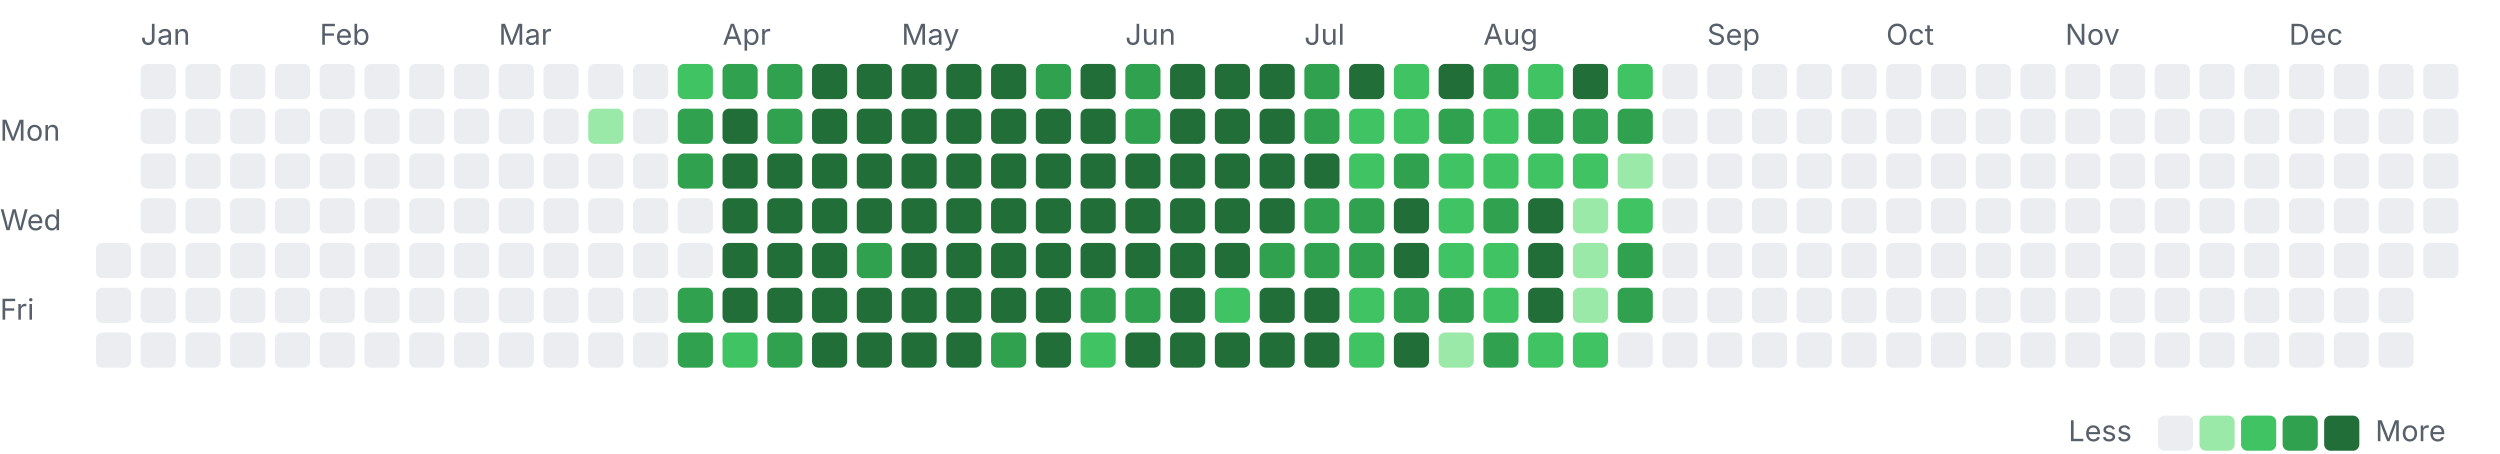
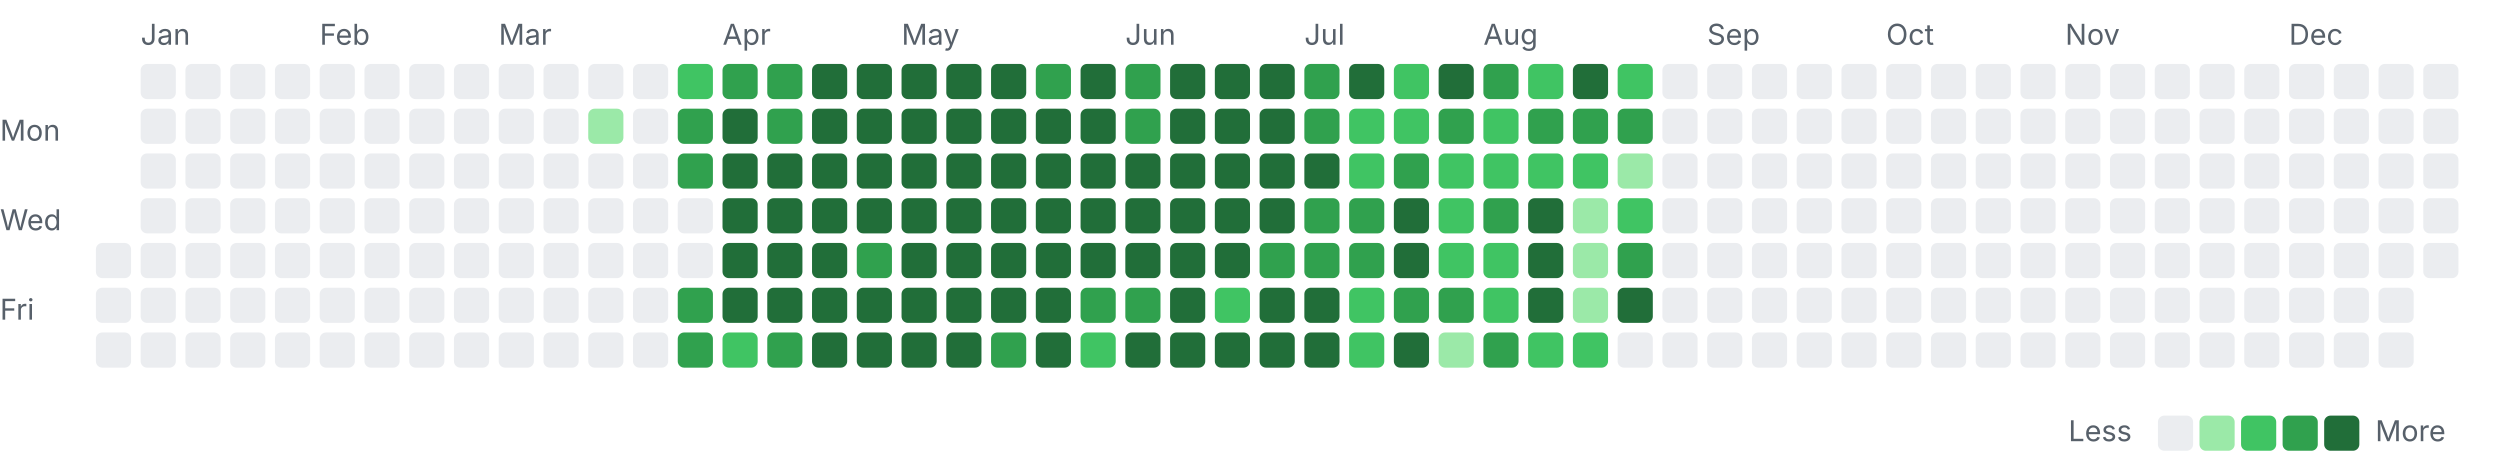
<svg xmlns="http://www.w3.org/2000/svg" width="782" height="142" viewBox="0 0 782 142">
  <style>.l0{fill:#ebedf0}.l1{fill:#9be9a8}.l2{fill:#40c463}.l3{fill:#30a14e}.l4{fill:#216e39} .lbl{fill:#57606a;font:9px -apple-system,Segoe UI,sans-serif}@media(prefers-color-scheme:dark){.l0{fill:#161b22}.l1{fill:#0e4429}.l2{fill:#006d32}.l3{fill:#26a641}.l4{fill:#39d353} .lbl{fill:#8b949e}}</style>
  <text class="lbl" x="44" y="14">Jan</text>
  <text class="lbl" x="100" y="14">Feb</text>
  <text class="lbl" x="156" y="14">Mar</text>
  <text class="lbl" x="226" y="14">Apr</text>
  <text class="lbl" x="282" y="14">May</text>
  <text class="lbl" x="352" y="14">Jun</text>
  <text class="lbl" x="408" y="14">Jul</text>
  <text class="lbl" x="464" y="14">Aug</text>
  <text class="lbl" x="534" y="14">Sep</text>
  <text class="lbl" x="590" y="14">Oct</text>
  <text class="lbl" x="646" y="14">Nov</text>
  <text class="lbl" x="716" y="14">Dec</text>
  <text class="lbl" x="0" y="44">Mon</text>
  <text class="lbl" x="0" y="72">Wed</text>
  <text class="lbl" x="0" y="100">Fri</text>
  <rect class="l0" x="30" y="76" width="11" height="11" rx="2" />
  <rect class="l0" x="30" y="90" width="11" height="11" rx="2" />
  <rect class="l0" x="30" y="104" width="11" height="11" rx="2" />
  <rect class="l0" x="44" y="20" width="11" height="11" rx="2" />
  <rect class="l0" x="44" y="34" width="11" height="11" rx="2" />
  <rect class="l0" x="44" y="48" width="11" height="11" rx="2" />
  <rect class="l0" x="44" y="62" width="11" height="11" rx="2" />
  <rect class="l0" x="44" y="76" width="11" height="11" rx="2" />
  <rect class="l0" x="44" y="90" width="11" height="11" rx="2" />
  <rect class="l0" x="44" y="104" width="11" height="11" rx="2" />
  <rect class="l0" x="58" y="20" width="11" height="11" rx="2" />
  <rect class="l0" x="58" y="34" width="11" height="11" rx="2" />
  <rect class="l0" x="58" y="48" width="11" height="11" rx="2" />
  <rect class="l0" x="58" y="62" width="11" height="11" rx="2" />
  <rect class="l0" x="58" y="76" width="11" height="11" rx="2" />
  <rect class="l0" x="58" y="90" width="11" height="11" rx="2" />
  <rect class="l0" x="58" y="104" width="11" height="11" rx="2" />
  <rect class="l0" x="72" y="20" width="11" height="11" rx="2" />
  <rect class="l0" x="72" y="34" width="11" height="11" rx="2" />
  <rect class="l0" x="72" y="48" width="11" height="11" rx="2" />
  <rect class="l0" x="72" y="62" width="11" height="11" rx="2" />
  <rect class="l0" x="72" y="76" width="11" height="11" rx="2" />
  <rect class="l0" x="72" y="90" width="11" height="11" rx="2" />
  <rect class="l0" x="72" y="104" width="11" height="11" rx="2" />
  <rect class="l0" x="86" y="20" width="11" height="11" rx="2" />
  <rect class="l0" x="86" y="34" width="11" height="11" rx="2" />
  <rect class="l0" x="86" y="48" width="11" height="11" rx="2" />
  <rect class="l0" x="86" y="62" width="11" height="11" rx="2" />
  <rect class="l0" x="86" y="76" width="11" height="11" rx="2" />
  <rect class="l0" x="86" y="90" width="11" height="11" rx="2" />
  <rect class="l0" x="86" y="104" width="11" height="11" rx="2" />
  <rect class="l0" x="100" y="20" width="11" height="11" rx="2" />
  <rect class="l0" x="100" y="34" width="11" height="11" rx="2" />
  <rect class="l0" x="100" y="48" width="11" height="11" rx="2" />
  <rect class="l0" x="100" y="62" width="11" height="11" rx="2" />
  <rect class="l0" x="100" y="76" width="11" height="11" rx="2" />
  <rect class="l0" x="100" y="90" width="11" height="11" rx="2" />
  <rect class="l0" x="100" y="104" width="11" height="11" rx="2" />
  <rect class="l0" x="114" y="20" width="11" height="11" rx="2" />
  <rect class="l0" x="114" y="34" width="11" height="11" rx="2" />
  <rect class="l0" x="114" y="48" width="11" height="11" rx="2" />
  <rect class="l0" x="114" y="62" width="11" height="11" rx="2" />
  <rect class="l0" x="114" y="76" width="11" height="11" rx="2" />
  <rect class="l0" x="114" y="90" width="11" height="11" rx="2" />
  <rect class="l0" x="114" y="104" width="11" height="11" rx="2" />
  <rect class="l0" x="128" y="20" width="11" height="11" rx="2" />
  <rect class="l0" x="128" y="34" width="11" height="11" rx="2" />
  <rect class="l0" x="128" y="48" width="11" height="11" rx="2" />
  <rect class="l0" x="128" y="62" width="11" height="11" rx="2" />
  <rect class="l0" x="128" y="76" width="11" height="11" rx="2" />
  <rect class="l0" x="128" y="90" width="11" height="11" rx="2" />
  <rect class="l0" x="128" y="104" width="11" height="11" rx="2" />
  <rect class="l0" x="142" y="20" width="11" height="11" rx="2" />
  <rect class="l0" x="142" y="34" width="11" height="11" rx="2" />
  <rect class="l0" x="142" y="48" width="11" height="11" rx="2" />
  <rect class="l0" x="142" y="62" width="11" height="11" rx="2" />
  <rect class="l0" x="142" y="76" width="11" height="11" rx="2" />
  <rect class="l0" x="142" y="90" width="11" height="11" rx="2" />
  <rect class="l0" x="142" y="104" width="11" height="11" rx="2" />
  <rect class="l0" x="156" y="20" width="11" height="11" rx="2" />
  <rect class="l0" x="156" y="34" width="11" height="11" rx="2" />
  <rect class="l0" x="156" y="48" width="11" height="11" rx="2" />
  <rect class="l0" x="156" y="62" width="11" height="11" rx="2" />
  <rect class="l0" x="156" y="76" width="11" height="11" rx="2" />
  <rect class="l0" x="156" y="90" width="11" height="11" rx="2" />
  <rect class="l0" x="156" y="104" width="11" height="11" rx="2" />
  <rect class="l0" x="170" y="20" width="11" height="11" rx="2" />
  <rect class="l0" x="170" y="34" width="11" height="11" rx="2" />
  <rect class="l0" x="170" y="48" width="11" height="11" rx="2" />
  <rect class="l0" x="170" y="62" width="11" height="11" rx="2" />
  <rect class="l0" x="170" y="76" width="11" height="11" rx="2" />
  <rect class="l0" x="170" y="90" width="11" height="11" rx="2" />
  <rect class="l0" x="170" y="104" width="11" height="11" rx="2" />
  <rect class="l0" x="184" y="20" width="11" height="11" rx="2" />
  <rect class="l1" x="184" y="34" width="11" height="11" rx="2" />
  <rect class="l0" x="184" y="48" width="11" height="11" rx="2" />
  <rect class="l0" x="184" y="62" width="11" height="11" rx="2" />
  <rect class="l0" x="184" y="76" width="11" height="11" rx="2" />
  <rect class="l0" x="184" y="90" width="11" height="11" rx="2" />
  <rect class="l0" x="184" y="104" width="11" height="11" rx="2" />
  <rect class="l0" x="198" y="20" width="11" height="11" rx="2" />
  <rect class="l0" x="198" y="34" width="11" height="11" rx="2" />
  <rect class="l0" x="198" y="48" width="11" height="11" rx="2" />
  <rect class="l0" x="198" y="62" width="11" height="11" rx="2" />
  <rect class="l0" x="198" y="76" width="11" height="11" rx="2" />
  <rect class="l0" x="198" y="90" width="11" height="11" rx="2" />
  <rect class="l0" x="198" y="104" width="11" height="11" rx="2" />
  <rect class="l2" x="212" y="20" width="11" height="11" rx="2" />
  <rect class="l3" x="212" y="34" width="11" height="11" rx="2" />
  <rect class="l3" x="212" y="48" width="11" height="11" rx="2" />
  <rect class="l0" x="212" y="62" width="11" height="11" rx="2" />
  <rect class="l0" x="212" y="76" width="11" height="11" rx="2" />
  <rect class="l3" x="212" y="90" width="11" height="11" rx="2" />
  <rect class="l3" x="212" y="104" width="11" height="11" rx="2" />
  <rect class="l3" x="226" y="20" width="11" height="11" rx="2" />
  <rect class="l4" x="226" y="34" width="11" height="11" rx="2" />
  <rect class="l4" x="226" y="48" width="11" height="11" rx="2" />
  <rect class="l4" x="226" y="62" width="11" height="11" rx="2" />
  <rect class="l4" x="226" y="76" width="11" height="11" rx="2" />
  <rect class="l4" x="226" y="90" width="11" height="11" rx="2" />
  <rect class="l2" x="226" y="104" width="11" height="11" rx="2" />
  <rect class="l3" x="240" y="20" width="11" height="11" rx="2" />
  <rect class="l3" x="240" y="34" width="11" height="11" rx="2" />
  <rect class="l4" x="240" y="48" width="11" height="11" rx="2" />
  <rect class="l4" x="240" y="62" width="11" height="11" rx="2" />
  <rect class="l4" x="240" y="76" width="11" height="11" rx="2" />
  <rect class="l4" x="240" y="90" width="11" height="11" rx="2" />
  <rect class="l3" x="240" y="104" width="11" height="11" rx="2" />
  <rect class="l4" x="254" y="20" width="11" height="11" rx="2" />
  <rect class="l4" x="254" y="34" width="11" height="11" rx="2" />
  <rect class="l4" x="254" y="48" width="11" height="11" rx="2" />
  <rect class="l4" x="254" y="62" width="11" height="11" rx="2" />
  <rect class="l4" x="254" y="76" width="11" height="11" rx="2" />
  <rect class="l4" x="254" y="90" width="11" height="11" rx="2" />
  <rect class="l4" x="254" y="104" width="11" height="11" rx="2" />
  <rect class="l4" x="268" y="20" width="11" height="11" rx="2" />
  <rect class="l4" x="268" y="34" width="11" height="11" rx="2" />
  <rect class="l4" x="268" y="48" width="11" height="11" rx="2" />
  <rect class="l4" x="268" y="62" width="11" height="11" rx="2" />
  <rect class="l3" x="268" y="76" width="11" height="11" rx="2" />
  <rect class="l4" x="268" y="90" width="11" height="11" rx="2" />
  <rect class="l4" x="268" y="104" width="11" height="11" rx="2" />
  <rect class="l4" x="282" y="20" width="11" height="11" rx="2" />
  <rect class="l4" x="282" y="34" width="11" height="11" rx="2" />
  <rect class="l4" x="282" y="48" width="11" height="11" rx="2" />
  <rect class="l4" x="282" y="62" width="11" height="11" rx="2" />
  <rect class="l4" x="282" y="76" width="11" height="11" rx="2" />
  <rect class="l4" x="282" y="90" width="11" height="11" rx="2" />
  <rect class="l4" x="282" y="104" width="11" height="11" rx="2" />
  <rect class="l4" x="296" y="20" width="11" height="11" rx="2" />
  <rect class="l4" x="296" y="34" width="11" height="11" rx="2" />
  <rect class="l4" x="296" y="48" width="11" height="11" rx="2" />
  <rect class="l4" x="296" y="62" width="11" height="11" rx="2" />
  <rect class="l4" x="296" y="76" width="11" height="11" rx="2" />
  <rect class="l4" x="296" y="90" width="11" height="11" rx="2" />
  <rect class="l4" x="296" y="104" width="11" height="11" rx="2" />
  <rect class="l4" x="310" y="20" width="11" height="11" rx="2" />
  <rect class="l4" x="310" y="34" width="11" height="11" rx="2" />
  <rect class="l4" x="310" y="48" width="11" height="11" rx="2" />
  <rect class="l4" x="310" y="62" width="11" height="11" rx="2" />
  <rect class="l4" x="310" y="76" width="11" height="11" rx="2" />
  <rect class="l4" x="310" y="90" width="11" height="11" rx="2" />
  <rect class="l3" x="310" y="104" width="11" height="11" rx="2" />
  <rect class="l3" x="324" y="20" width="11" height="11" rx="2" />
  <rect class="l4" x="324" y="34" width="11" height="11" rx="2" />
  <rect class="l4" x="324" y="48" width="11" height="11" rx="2" />
  <rect class="l4" x="324" y="62" width="11" height="11" rx="2" />
  <rect class="l4" x="324" y="76" width="11" height="11" rx="2" />
  <rect class="l4" x="324" y="90" width="11" height="11" rx="2" />
  <rect class="l4" x="324" y="104" width="11" height="11" rx="2" />
  <rect class="l4" x="338" y="20" width="11" height="11" rx="2" />
  <rect class="l4" x="338" y="34" width="11" height="11" rx="2" />
  <rect class="l4" x="338" y="48" width="11" height="11" rx="2" />
  <rect class="l4" x="338" y="62" width="11" height="11" rx="2" />
  <rect class="l4" x="338" y="76" width="11" height="11" rx="2" />
  <rect class="l3" x="338" y="90" width="11" height="11" rx="2" />
  <rect class="l2" x="338" y="104" width="11" height="11" rx="2" />
  <rect class="l3" x="352" y="20" width="11" height="11" rx="2" />
  <rect class="l3" x="352" y="34" width="11" height="11" rx="2" />
  <rect class="l4" x="352" y="48" width="11" height="11" rx="2" />
  <rect class="l4" x="352" y="62" width="11" height="11" rx="2" />
  <rect class="l4" x="352" y="76" width="11" height="11" rx="2" />
  <rect class="l3" x="352" y="90" width="11" height="11" rx="2" />
  <rect class="l4" x="352" y="104" width="11" height="11" rx="2" />
  <rect class="l4" x="366" y="20" width="11" height="11" rx="2" />
  <rect class="l4" x="366" y="34" width="11" height="11" rx="2" />
  <rect class="l4" x="366" y="48" width="11" height="11" rx="2" />
  <rect class="l4" x="366" y="62" width="11" height="11" rx="2" />
  <rect class="l4" x="366" y="76" width="11" height="11" rx="2" />
  <rect class="l4" x="366" y="90" width="11" height="11" rx="2" />
  <rect class="l4" x="366" y="104" width="11" height="11" rx="2" />
  <rect class="l4" x="380" y="20" width="11" height="11" rx="2" />
  <rect class="l4" x="380" y="34" width="11" height="11" rx="2" />
  <rect class="l4" x="380" y="48" width="11" height="11" rx="2" />
  <rect class="l4" x="380" y="62" width="11" height="11" rx="2" />
  <rect class="l4" x="380" y="76" width="11" height="11" rx="2" />
  <rect class="l2" x="380" y="90" width="11" height="11" rx="2" />
  <rect class="l4" x="380" y="104" width="11" height="11" rx="2" />
  <rect class="l4" x="394" y="20" width="11" height="11" rx="2" />
  <rect class="l4" x="394" y="34" width="11" height="11" rx="2" />
  <rect class="l4" x="394" y="48" width="11" height="11" rx="2" />
  <rect class="l4" x="394" y="62" width="11" height="11" rx="2" />
  <rect class="l3" x="394" y="76" width="11" height="11" rx="2" />
  <rect class="l4" x="394" y="90" width="11" height="11" rx="2" />
  <rect class="l4" x="394" y="104" width="11" height="11" rx="2" />
  <rect class="l3" x="408" y="20" width="11" height="11" rx="2" />
  <rect class="l3" x="408" y="34" width="11" height="11" rx="2" />
  <rect class="l4" x="408" y="48" width="11" height="11" rx="2" />
  <rect class="l3" x="408" y="62" width="11" height="11" rx="2" />
  <rect class="l3" x="408" y="76" width="11" height="11" rx="2" />
  <rect class="l4" x="408" y="90" width="11" height="11" rx="2" />
  <rect class="l4" x="408" y="104" width="11" height="11" rx="2" />
  <rect class="l4" x="422" y="20" width="11" height="11" rx="2" />
  <rect class="l2" x="422" y="34" width="11" height="11" rx="2" />
  <rect class="l2" x="422" y="48" width="11" height="11" rx="2" />
  <rect class="l3" x="422" y="62" width="11" height="11" rx="2" />
  <rect class="l3" x="422" y="76" width="11" height="11" rx="2" />
  <rect class="l2" x="422" y="90" width="11" height="11" rx="2" />
  <rect class="l2" x="422" y="104" width="11" height="11" rx="2" />
  <rect class="l2" x="436" y="20" width="11" height="11" rx="2" />
  <rect class="l2" x="436" y="34" width="11" height="11" rx="2" />
  <rect class="l3" x="436" y="48" width="11" height="11" rx="2" />
  <rect class="l4" x="436" y="62" width="11" height="11" rx="2" />
  <rect class="l4" x="436" y="76" width="11" height="11" rx="2" />
  <rect class="l3" x="436" y="90" width="11" height="11" rx="2" />
  <rect class="l4" x="436" y="104" width="11" height="11" rx="2" />
  <rect class="l4" x="450" y="20" width="11" height="11" rx="2" />
  <rect class="l3" x="450" y="34" width="11" height="11" rx="2" />
  <rect class="l2" x="450" y="48" width="11" height="11" rx="2" />
  <rect class="l2" x="450" y="62" width="11" height="11" rx="2" />
  <rect class="l2" x="450" y="76" width="11" height="11" rx="2" />
  <rect class="l3" x="450" y="90" width="11" height="11" rx="2" />
  <rect class="l1" x="450" y="104" width="11" height="11" rx="2" />
  <rect class="l3" x="464" y="20" width="11" height="11" rx="2" />
  <rect class="l2" x="464" y="34" width="11" height="11" rx="2" />
  <rect class="l2" x="464" y="48" width="11" height="11" rx="2" />
  <rect class="l3" x="464" y="62" width="11" height="11" rx="2" />
  <rect class="l2" x="464" y="76" width="11" height="11" rx="2" />
  <rect class="l2" x="464" y="90" width="11" height="11" rx="2" />
  <rect class="l3" x="464" y="104" width="11" height="11" rx="2" />
  <rect class="l2" x="478" y="20" width="11" height="11" rx="2" />
  <rect class="l3" x="478" y="34" width="11" height="11" rx="2" />
  <rect class="l2" x="478" y="48" width="11" height="11" rx="2" />
  <rect class="l4" x="478" y="62" width="11" height="11" rx="2" />
  <rect class="l4" x="478" y="76" width="11" height="11" rx="2" />
  <rect class="l4" x="478" y="90" width="11" height="11" rx="2" />
  <rect class="l2" x="478" y="104" width="11" height="11" rx="2" />
  <rect class="l4" x="492" y="20" width="11" height="11" rx="2" />
  <rect class="l3" x="492" y="34" width="11" height="11" rx="2" />
  <rect class="l2" x="492" y="48" width="11" height="11" rx="2" />
  <rect class="l1" x="492" y="62" width="11" height="11" rx="2" />
  <rect class="l1" x="492" y="76" width="11" height="11" rx="2" />
  <rect class="l1" x="492" y="90" width="11" height="11" rx="2" />
  <rect class="l2" x="492" y="104" width="11" height="11" rx="2" />
  <rect class="l2" x="506" y="20" width="11" height="11" rx="2" />
  <rect class="l3" x="506" y="34" width="11" height="11" rx="2" />
  <rect class="l1" x="506" y="48" width="11" height="11" rx="2" />
  <rect class="l2" x="506" y="62" width="11" height="11" rx="2" />
  <rect class="l3" x="506" y="76" width="11" height="11" rx="2" />
-   <rect class="l3" x="506" y="90" width="11" height="11" rx="2" />
+   <rect class="l4" x="506" y="90" width="11" height="11" rx="2" />
  <rect class="l0" x="506" y="104" width="11" height="11" rx="2" />
  <rect class="l0" x="520" y="20" width="11" height="11" rx="2" />
  <rect class="l0" x="520" y="34" width="11" height="11" rx="2" />
  <rect class="l0" x="520" y="48" width="11" height="11" rx="2" />
  <rect class="l0" x="520" y="62" width="11" height="11" rx="2" />
  <rect class="l0" x="520" y="76" width="11" height="11" rx="2" />
  <rect class="l0" x="520" y="90" width="11" height="11" rx="2" />
  <rect class="l0" x="520" y="104" width="11" height="11" rx="2" />
  <rect class="l0" x="534" y="20" width="11" height="11" rx="2" />
  <rect class="l0" x="534" y="34" width="11" height="11" rx="2" />
  <rect class="l0" x="534" y="48" width="11" height="11" rx="2" />
  <rect class="l0" x="534" y="62" width="11" height="11" rx="2" />
  <rect class="l0" x="534" y="76" width="11" height="11" rx="2" />
  <rect class="l0" x="534" y="90" width="11" height="11" rx="2" />
  <rect class="l0" x="534" y="104" width="11" height="11" rx="2" />
  <rect class="l0" x="548" y="20" width="11" height="11" rx="2" />
  <rect class="l0" x="548" y="34" width="11" height="11" rx="2" />
  <rect class="l0" x="548" y="48" width="11" height="11" rx="2" />
  <rect class="l0" x="548" y="62" width="11" height="11" rx="2" />
  <rect class="l0" x="548" y="76" width="11" height="11" rx="2" />
  <rect class="l0" x="548" y="90" width="11" height="11" rx="2" />
  <rect class="l0" x="548" y="104" width="11" height="11" rx="2" />
  <rect class="l0" x="562" y="20" width="11" height="11" rx="2" />
  <rect class="l0" x="562" y="34" width="11" height="11" rx="2" />
  <rect class="l0" x="562" y="48" width="11" height="11" rx="2" />
  <rect class="l0" x="562" y="62" width="11" height="11" rx="2" />
  <rect class="l0" x="562" y="76" width="11" height="11" rx="2" />
  <rect class="l0" x="562" y="90" width="11" height="11" rx="2" />
  <rect class="l0" x="562" y="104" width="11" height="11" rx="2" />
  <rect class="l0" x="576" y="20" width="11" height="11" rx="2" />
  <rect class="l0" x="576" y="34" width="11" height="11" rx="2" />
  <rect class="l0" x="576" y="48" width="11" height="11" rx="2" />
  <rect class="l0" x="576" y="62" width="11" height="11" rx="2" />
  <rect class="l0" x="576" y="76" width="11" height="11" rx="2" />
  <rect class="l0" x="576" y="90" width="11" height="11" rx="2" />
  <rect class="l0" x="576" y="104" width="11" height="11" rx="2" />
  <rect class="l0" x="590" y="20" width="11" height="11" rx="2" />
  <rect class="l0" x="590" y="34" width="11" height="11" rx="2" />
  <rect class="l0" x="590" y="48" width="11" height="11" rx="2" />
  <rect class="l0" x="590" y="62" width="11" height="11" rx="2" />
  <rect class="l0" x="590" y="76" width="11" height="11" rx="2" />
  <rect class="l0" x="590" y="90" width="11" height="11" rx="2" />
  <rect class="l0" x="590" y="104" width="11" height="11" rx="2" />
  <rect class="l0" x="604" y="20" width="11" height="11" rx="2" />
  <rect class="l0" x="604" y="34" width="11" height="11" rx="2" />
  <rect class="l0" x="604" y="48" width="11" height="11" rx="2" />
  <rect class="l0" x="604" y="62" width="11" height="11" rx="2" />
  <rect class="l0" x="604" y="76" width="11" height="11" rx="2" />
  <rect class="l0" x="604" y="90" width="11" height="11" rx="2" />
  <rect class="l0" x="604" y="104" width="11" height="11" rx="2" />
  <rect class="l0" x="618" y="20" width="11" height="11" rx="2" />
  <rect class="l0" x="618" y="34" width="11" height="11" rx="2" />
  <rect class="l0" x="618" y="48" width="11" height="11" rx="2" />
  <rect class="l0" x="618" y="62" width="11" height="11" rx="2" />
  <rect class="l0" x="618" y="76" width="11" height="11" rx="2" />
  <rect class="l0" x="618" y="90" width="11" height="11" rx="2" />
  <rect class="l0" x="618" y="104" width="11" height="11" rx="2" />
  <rect class="l0" x="632" y="20" width="11" height="11" rx="2" />
  <rect class="l0" x="632" y="34" width="11" height="11" rx="2" />
  <rect class="l0" x="632" y="48" width="11" height="11" rx="2" />
  <rect class="l0" x="632" y="62" width="11" height="11" rx="2" />
  <rect class="l0" x="632" y="76" width="11" height="11" rx="2" />
  <rect class="l0" x="632" y="90" width="11" height="11" rx="2" />
  <rect class="l0" x="632" y="104" width="11" height="11" rx="2" />
  <rect class="l0" x="646" y="20" width="11" height="11" rx="2" />
  <rect class="l0" x="646" y="34" width="11" height="11" rx="2" />
  <rect class="l0" x="646" y="48" width="11" height="11" rx="2" />
  <rect class="l0" x="646" y="62" width="11" height="11" rx="2" />
  <rect class="l0" x="646" y="76" width="11" height="11" rx="2" />
  <rect class="l0" x="646" y="90" width="11" height="11" rx="2" />
  <rect class="l0" x="646" y="104" width="11" height="11" rx="2" />
  <rect class="l0" x="660" y="20" width="11" height="11" rx="2" />
  <rect class="l0" x="660" y="34" width="11" height="11" rx="2" />
  <rect class="l0" x="660" y="48" width="11" height="11" rx="2" />
  <rect class="l0" x="660" y="62" width="11" height="11" rx="2" />
  <rect class="l0" x="660" y="76" width="11" height="11" rx="2" />
  <rect class="l0" x="660" y="90" width="11" height="11" rx="2" />
  <rect class="l0" x="660" y="104" width="11" height="11" rx="2" />
  <rect class="l0" x="674" y="20" width="11" height="11" rx="2" />
  <rect class="l0" x="674" y="34" width="11" height="11" rx="2" />
  <rect class="l0" x="674" y="48" width="11" height="11" rx="2" />
  <rect class="l0" x="674" y="62" width="11" height="11" rx="2" />
  <rect class="l0" x="674" y="76" width="11" height="11" rx="2" />
  <rect class="l0" x="674" y="90" width="11" height="11" rx="2" />
  <rect class="l0" x="674" y="104" width="11" height="11" rx="2" />
  <rect class="l0" x="688" y="20" width="11" height="11" rx="2" />
  <rect class="l0" x="688" y="34" width="11" height="11" rx="2" />
  <rect class="l0" x="688" y="48" width="11" height="11" rx="2" />
  <rect class="l0" x="688" y="62" width="11" height="11" rx="2" />
  <rect class="l0" x="688" y="76" width="11" height="11" rx="2" />
  <rect class="l0" x="688" y="90" width="11" height="11" rx="2" />
  <rect class="l0" x="688" y="104" width="11" height="11" rx="2" />
  <rect class="l0" x="702" y="20" width="11" height="11" rx="2" />
  <rect class="l0" x="702" y="34" width="11" height="11" rx="2" />
  <rect class="l0" x="702" y="48" width="11" height="11" rx="2" />
  <rect class="l0" x="702" y="62" width="11" height="11" rx="2" />
  <rect class="l0" x="702" y="76" width="11" height="11" rx="2" />
  <rect class="l0" x="702" y="90" width="11" height="11" rx="2" />
  <rect class="l0" x="702" y="104" width="11" height="11" rx="2" />
  <rect class="l0" x="716" y="20" width="11" height="11" rx="2" />
  <rect class="l0" x="716" y="34" width="11" height="11" rx="2" />
  <rect class="l0" x="716" y="48" width="11" height="11" rx="2" />
  <rect class="l0" x="716" y="62" width="11" height="11" rx="2" />
  <rect class="l0" x="716" y="76" width="11" height="11" rx="2" />
  <rect class="l0" x="716" y="90" width="11" height="11" rx="2" />
  <rect class="l0" x="716" y="104" width="11" height="11" rx="2" />
  <rect class="l0" x="730" y="20" width="11" height="11" rx="2" />
  <rect class="l0" x="730" y="34" width="11" height="11" rx="2" />
  <rect class="l0" x="730" y="48" width="11" height="11" rx="2" />
  <rect class="l0" x="730" y="62" width="11" height="11" rx="2" />
  <rect class="l0" x="730" y="76" width="11" height="11" rx="2" />
  <rect class="l0" x="730" y="90" width="11" height="11" rx="2" />
  <rect class="l0" x="730" y="104" width="11" height="11" rx="2" />
  <rect class="l0" x="744" y="20" width="11" height="11" rx="2" />
  <rect class="l0" x="744" y="34" width="11" height="11" rx="2" />
  <rect class="l0" x="744" y="48" width="11" height="11" rx="2" />
  <rect class="l0" x="744" y="62" width="11" height="11" rx="2" />
  <rect class="l0" x="744" y="76" width="11" height="11" rx="2" />
  <rect class="l0" x="744" y="90" width="11" height="11" rx="2" />
  <rect class="l0" x="744" y="104" width="11" height="11" rx="2" />
  <rect class="l0" x="758" y="20" width="11" height="11" rx="2" />
  <rect class="l0" x="758" y="34" width="11" height="11" rx="2" />
  <rect class="l0" x="758" y="48" width="11" height="11" rx="2" />
  <rect class="l0" x="758" y="62" width="11" height="11" rx="2" />
  <rect class="l0" x="758" y="76" width="11" height="11" rx="2" />
  <text class="lbl" x="647" y="138">Less</text>
  <rect class="l0" x="675" y="130" width="11" height="11" rx="2" />
  <rect class="l1" x="688" y="130" width="11" height="11" rx="2" />
  <rect class="l2" x="701" y="130" width="11" height="11" rx="2" />
  <rect class="l3" x="714" y="130" width="11" height="11" rx="2" />
  <rect class="l4" x="727" y="130" width="11" height="11" rx="2" />
  <text class="lbl" x="743" y="138">More</text>
</svg>
